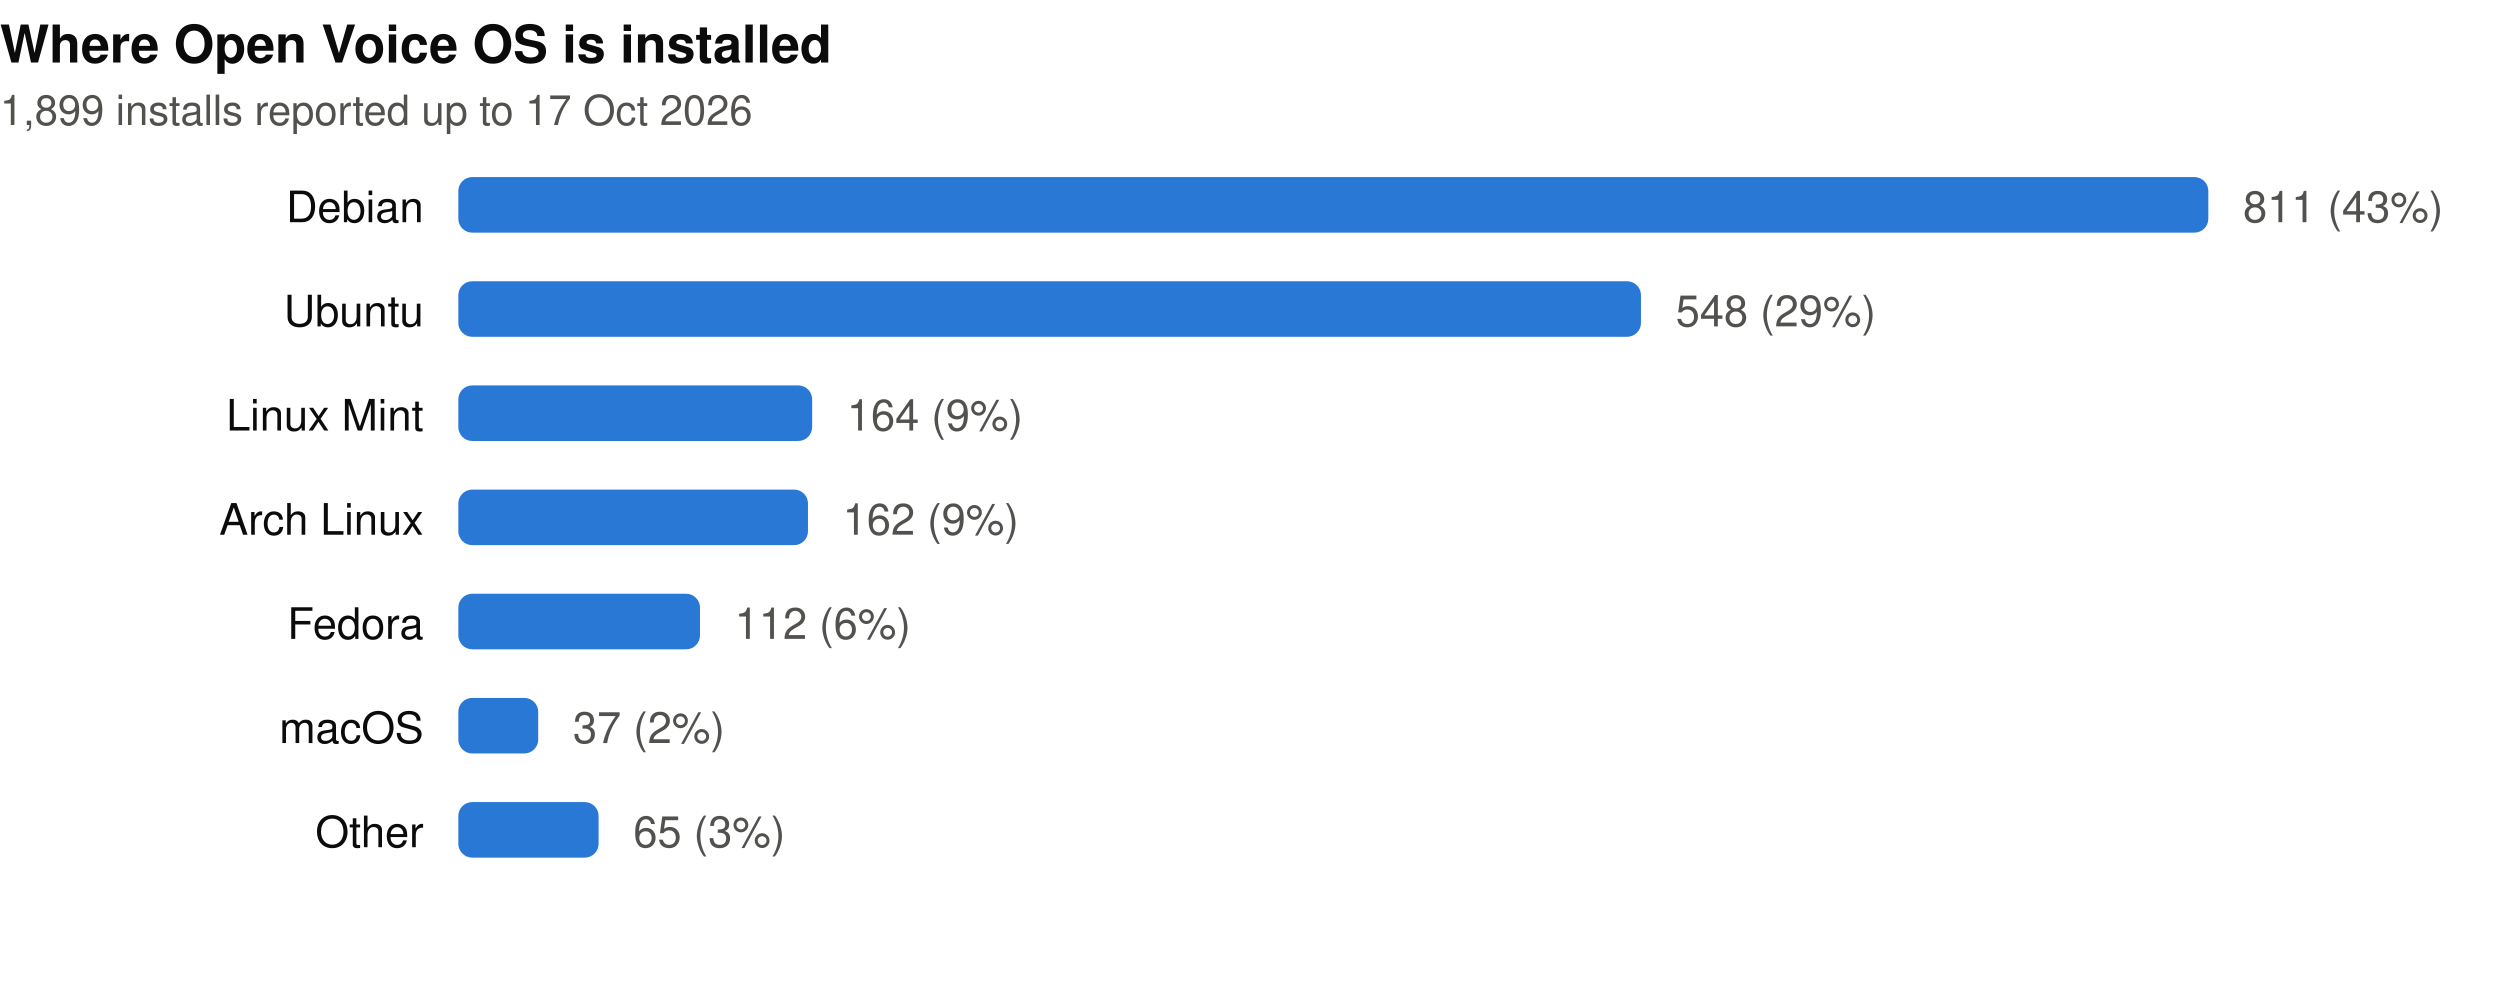
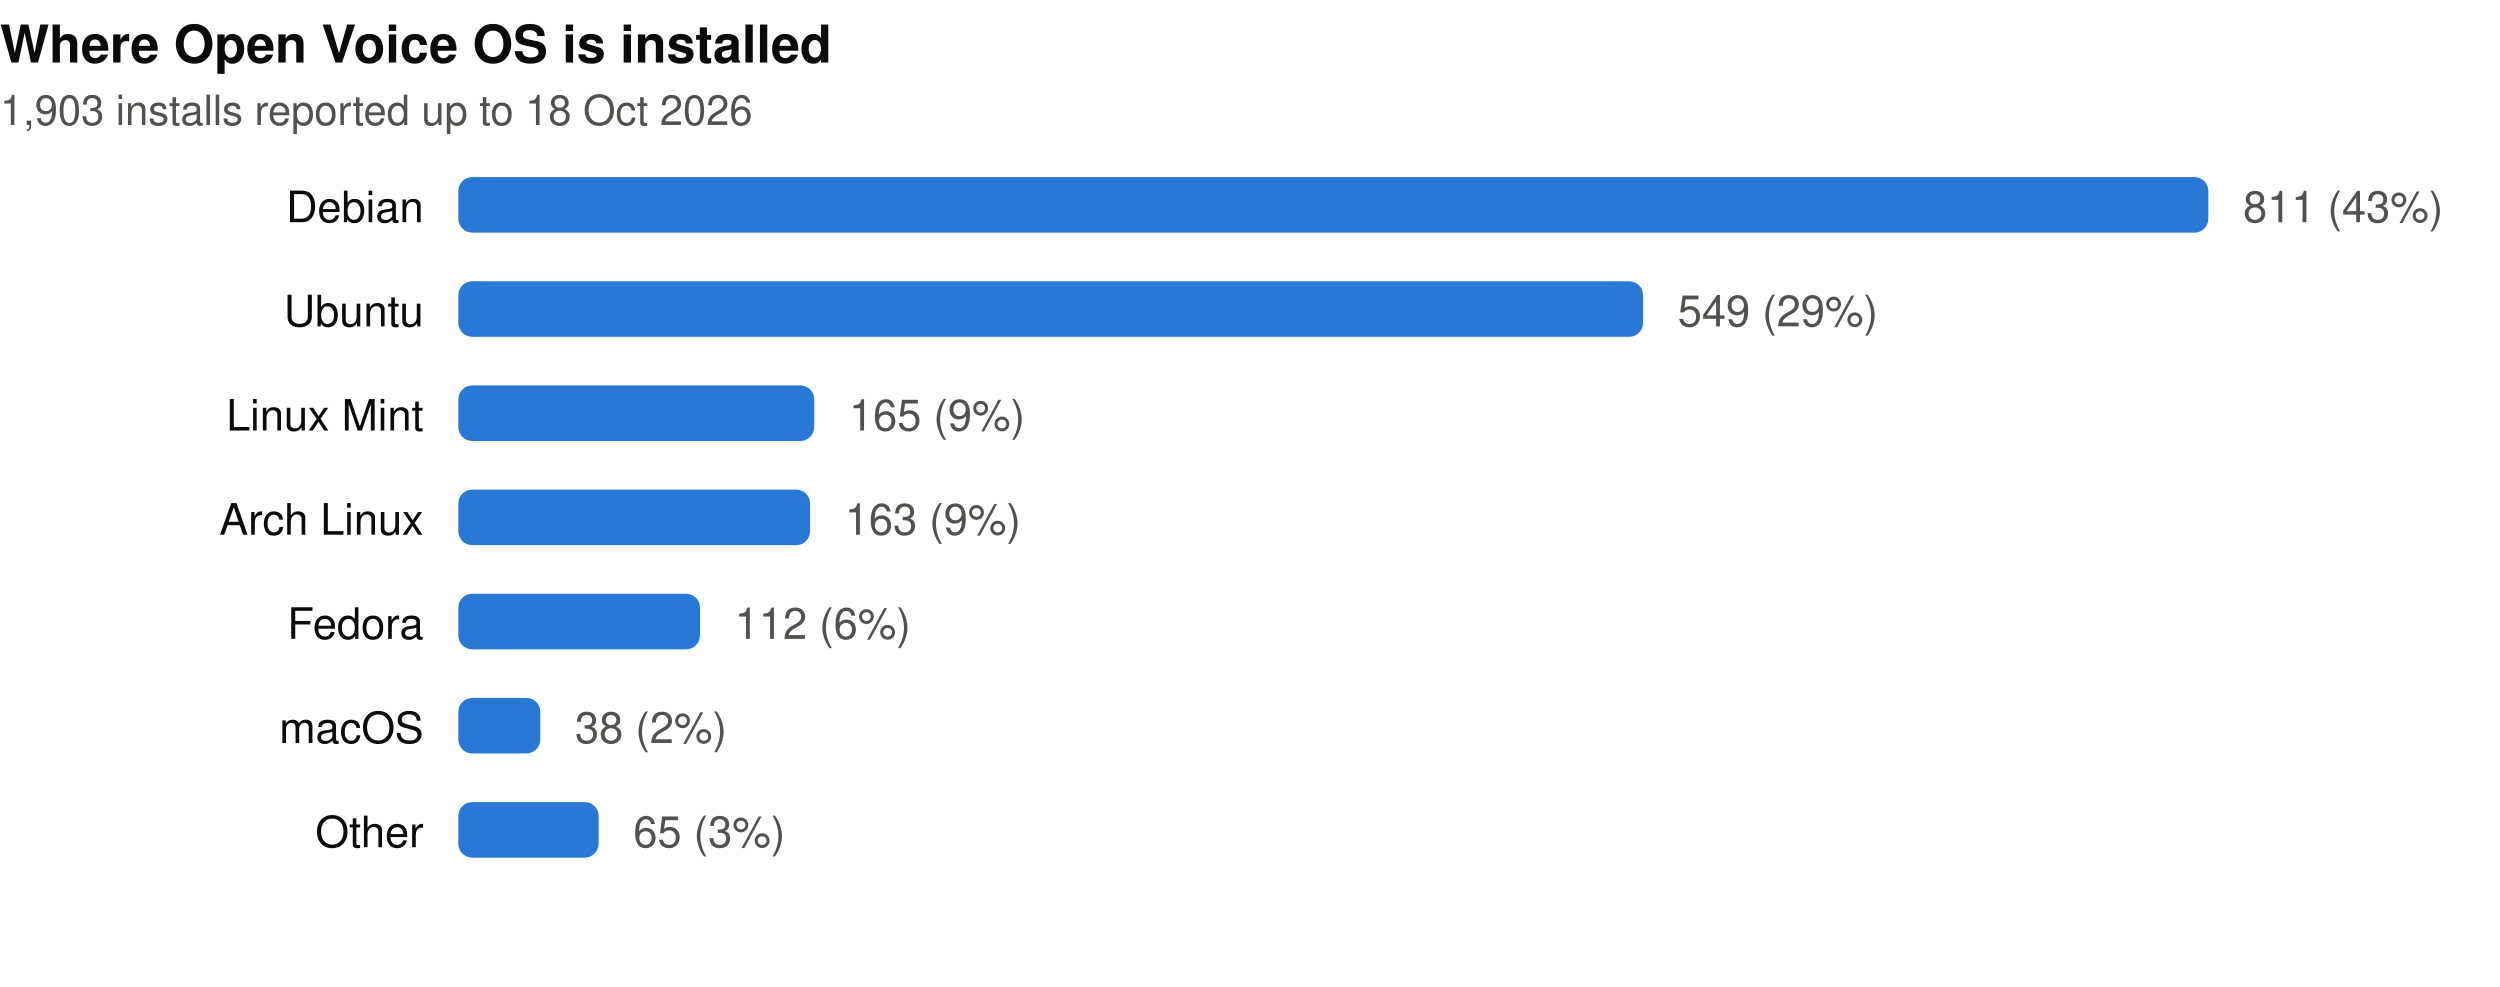
- <svg xmlns="http://www.w3.org/2000/svg" width="720" height="284" viewBox="0 0 720 284" role="img" aria-label="Where Open Voice OS is installed. 1,899 installs reported up to 17 Oct 2026">
+ <svg xmlns="http://www.w3.org/2000/svg" width="720" height="284" viewBox="0 0 720 284" role="img" aria-label="Where Open Voice OS is installed. 1,903 installs reported up to 18 Oct 2026">
  <text x="0" y="18" font-family="ui-sans-serif,-apple-system,BlinkMacSystemFont,'Segoe UI',Helvetica,Arial,sans-serif" font-size="15" font-weight="600" fill="#0b0b0b">Where Open Voice OS is installed</text>
-   <text x="0" y="36" font-family="ui-sans-serif,-apple-system,BlinkMacSystemFont,'Segoe UI',Helvetica,Arial,sans-serif" font-size="12" fill="#52514e">1,899 installs reported up to 17 Oct 2026</text>
+   <text x="0" y="36" font-family="ui-sans-serif,-apple-system,BlinkMacSystemFont,'Segoe UI',Helvetica,Arial,sans-serif" font-size="12" fill="#52514e">1,903 installs reported up to 18 Oct 2026</text>
  <text x="122" y="64.0" text-anchor="end" font-family="ui-sans-serif,-apple-system,BlinkMacSystemFont,'Segoe UI',Helvetica,Arial,sans-serif" font-size="12.5" fill="#0b0b0b">Debian</text>
  <rect x="132" y="51.0" width="504.0" height="16" rx="4" fill="#2a78d6" />
  <text x="646.0" y="64.0" font-family="ui-sans-serif,-apple-system,BlinkMacSystemFont,'Segoe UI',Helvetica,Arial,sans-serif" font-size="12.5" fill="#52514e">811 (43%)</text>
  <text x="122" y="94.0" text-anchor="end" font-family="ui-sans-serif,-apple-system,BlinkMacSystemFont,'Segoe UI',Helvetica,Arial,sans-serif" font-size="12.5" fill="#0b0b0b">Ubuntu</text>
-   <rect x="132" y="81.0" width="340.6" height="16" rx="4" fill="#2a78d6" />
-   <text x="482.6" y="94.0" font-family="ui-sans-serif,-apple-system,BlinkMacSystemFont,'Segoe UI',Helvetica,Arial,sans-serif" font-size="12.5" fill="#52514e">548 (29%)</text>
+   <rect x="132" y="81.0" width="341.2" height="16" rx="4" fill="#2a78d6" />
+   <text x="483.2" y="94.0" font-family="ui-sans-serif,-apple-system,BlinkMacSystemFont,'Segoe UI',Helvetica,Arial,sans-serif" font-size="12.5" fill="#52514e">549 (29%)</text>
  <text x="122" y="124.0" text-anchor="end" font-family="ui-sans-serif,-apple-system,BlinkMacSystemFont,'Segoe UI',Helvetica,Arial,sans-serif" font-size="12.5" fill="#0b0b0b">Linux Mint</text>
-   <rect x="132" y="111.0" width="101.9" height="16" rx="4" fill="#2a78d6" />
-   <text x="243.9" y="124.0" font-family="ui-sans-serif,-apple-system,BlinkMacSystemFont,'Segoe UI',Helvetica,Arial,sans-serif" font-size="12.5" fill="#52514e">164 (9%)</text>
+   <rect x="132" y="111.0" width="102.5" height="16" rx="4" fill="#2a78d6" />
+   <text x="244.5" y="124.0" font-family="ui-sans-serif,-apple-system,BlinkMacSystemFont,'Segoe UI',Helvetica,Arial,sans-serif" font-size="12.5" fill="#52514e">165 (9%)</text>
  <text x="122" y="154.0" text-anchor="end" font-family="ui-sans-serif,-apple-system,BlinkMacSystemFont,'Segoe UI',Helvetica,Arial,sans-serif" font-size="12.5" fill="#0b0b0b">Arch Linux</text>
-   <rect x="132" y="141.0" width="100.7" height="16" rx="4" fill="#2a78d6" />
-   <text x="242.7" y="154.0" font-family="ui-sans-serif,-apple-system,BlinkMacSystemFont,'Segoe UI',Helvetica,Arial,sans-serif" font-size="12.5" fill="#52514e">162 (9%)</text>
+   <rect x="132" y="141.0" width="101.3" height="16" rx="4" fill="#2a78d6" />
+   <text x="243.3" y="154.0" font-family="ui-sans-serif,-apple-system,BlinkMacSystemFont,'Segoe UI',Helvetica,Arial,sans-serif" font-size="12.5" fill="#52514e">163 (9%)</text>
  <text x="122" y="184.0" text-anchor="end" font-family="ui-sans-serif,-apple-system,BlinkMacSystemFont,'Segoe UI',Helvetica,Arial,sans-serif" font-size="12.5" fill="#0b0b0b">Fedora</text>
  <rect x="132" y="171.0" width="69.6" height="16" rx="4" fill="#2a78d6" />
  <text x="211.6" y="184.0" font-family="ui-sans-serif,-apple-system,BlinkMacSystemFont,'Segoe UI',Helvetica,Arial,sans-serif" font-size="12.5" fill="#52514e">112 (6%)</text>
  <text x="122" y="214.0" text-anchor="end" font-family="ui-sans-serif,-apple-system,BlinkMacSystemFont,'Segoe UI',Helvetica,Arial,sans-serif" font-size="12.5" fill="#0b0b0b">macOS</text>
-   <rect x="132" y="201.0" width="23.0" height="16" rx="4" fill="#2a78d6" />
-   <text x="165.0" y="214.0" font-family="ui-sans-serif,-apple-system,BlinkMacSystemFont,'Segoe UI',Helvetica,Arial,sans-serif" font-size="12.5" fill="#52514e">37 (2%)</text>
+   <rect x="132" y="201.0" width="23.6" height="16" rx="4" fill="#2a78d6" />
+   <text x="165.6" y="214.0" font-family="ui-sans-serif,-apple-system,BlinkMacSystemFont,'Segoe UI',Helvetica,Arial,sans-serif" font-size="12.5" fill="#52514e">38 (2%)</text>
  <text x="122" y="244.0" text-anchor="end" font-family="ui-sans-serif,-apple-system,BlinkMacSystemFont,'Segoe UI',Helvetica,Arial,sans-serif" font-size="12.5" fill="#0b0b0b">Other</text>
  <rect x="132" y="231.0" width="40.4" height="16" rx="4" fill="#2a78d6" />
  <text x="182.4" y="244.0" font-family="ui-sans-serif,-apple-system,BlinkMacSystemFont,'Segoe UI',Helvetica,Arial,sans-serif" font-size="12.5" fill="#52514e">65 (3%)</text>
</svg>
